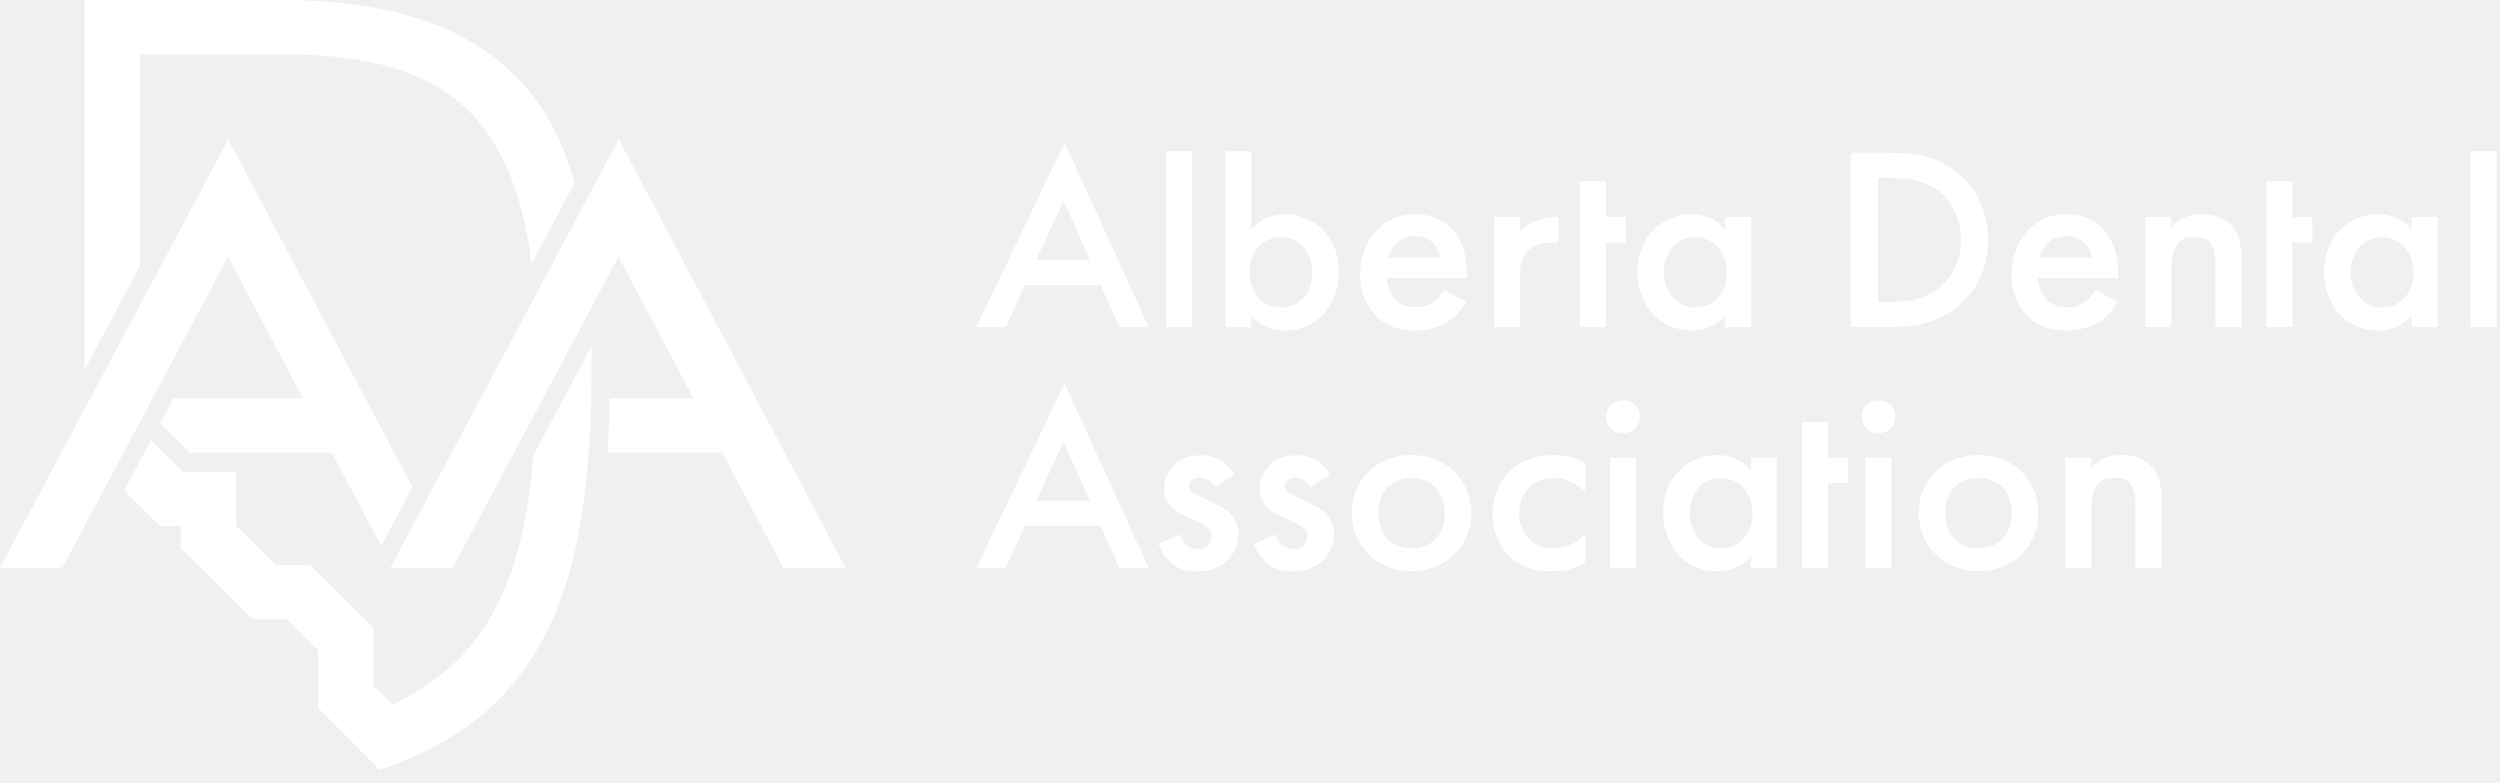
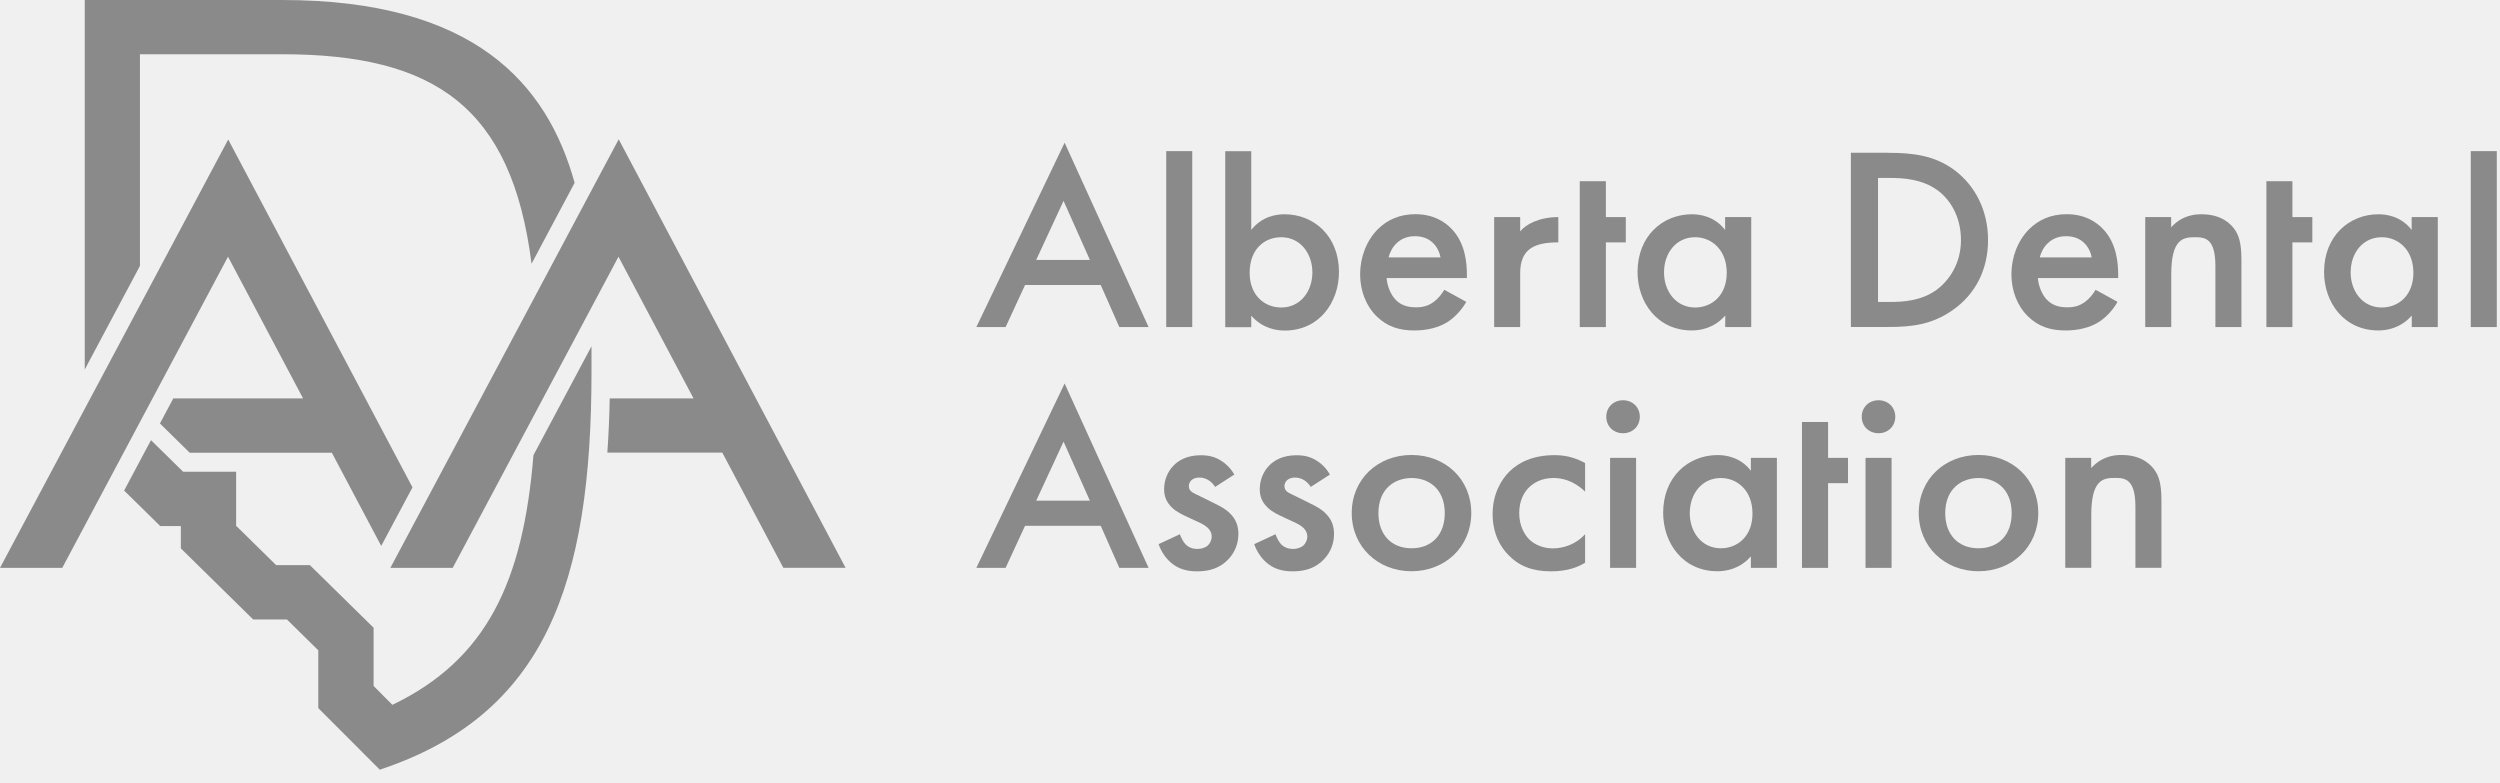
<svg xmlns="http://www.w3.org/2000/svg" width="163" height="51" viewBox="0 0 163 51" fill="none">
-   <path d="M34.781 29.682C34.104 37.929 31.742 42.993 25.583 45.956L24.358 44.722V40.928L20.206 36.848H18.006L15.396 34.282V30.757H11.94L10.672 29.511L9.845 28.698L9.41 29.511L8.093 31.985L10.448 34.3H11.791V35.754L16.508 40.391H18.709L20.753 42.4V46.169L24.762 50.183C35.527 46.609 38.566 38.13 38.566 24.215C38.566 23.683 38.566 23.134 38.566 22.578L34.775 29.688L34.781 29.682Z" fill="white" />
-   <path d="M9.13 3.537H18.397C28.336 3.537 33.364 6.97 34.657 17.196L37.466 11.918C35.67 5.449 30.921 0 18.391 0H5.525V24.093L9.124 17.337V3.537H9.13Z" fill="white" />
-   <path d="M14.867 16.738L19.759 25.974H11.299L10.429 27.611L12.368 29.517H21.636L24.855 35.595L26.894 31.777L14.88 9.096L0 37.025H4.059L14.867 16.738Z" fill="white" />
-   <path d="M40.332 9.096L25.452 37.025H29.517L40.325 16.738L45.217 25.974H39.754C39.729 27.208 39.679 28.393 39.598 29.511H47.094L51.072 37.019H55.13L40.344 9.09L40.332 9.096Z" fill="white" />
-   <path d="M71.774 18.583H66.833L65.565 21.326H63.657L69.413 9.304L74.888 21.326H72.98L71.768 18.583H71.774ZM71.06 16.946L69.344 13.097L67.56 16.946H71.06Z" fill="white" />
-   <path d="M77.735 9.853H76.038V21.325H77.735V9.853Z" fill="white" />
-   <path d="M81.582 14.991C82.279 14.105 83.211 13.971 83.752 13.971C85.678 13.971 87.301 15.4 87.301 17.734C87.301 19.707 86.02 21.552 83.764 21.552C83.242 21.552 82.328 21.43 81.582 20.58V21.332H79.886V9.86H81.582V14.997V14.991ZM81.477 17.783C81.477 19.279 82.465 20.049 83.54 20.049C84.771 20.049 85.567 19.01 85.567 17.764C85.567 16.518 84.771 15.467 83.54 15.467C82.465 15.467 81.477 16.219 81.477 17.783Z" fill="white" />
-   <path d="M95.597 19.688C95.287 20.232 94.833 20.709 94.367 21.002C93.776 21.374 92.999 21.546 92.216 21.546C91.247 21.546 90.451 21.307 89.755 20.623C89.065 19.945 88.68 18.955 88.68 17.88C88.68 16.805 89.078 15.7 89.842 14.936C90.451 14.337 91.247 13.965 92.285 13.965C93.447 13.965 94.193 14.459 94.621 14.899C95.56 15.852 95.641 17.184 95.641 17.929V18.131H90.407C90.445 18.644 90.669 19.224 91.029 19.578C91.427 19.969 91.912 20.037 92.328 20.037C92.794 20.037 93.142 19.933 93.49 19.676C93.782 19.456 94.012 19.163 94.168 18.894L95.591 19.676L95.597 19.688ZM93.919 16.781C93.851 16.39 93.658 16.048 93.397 15.809C93.173 15.602 92.807 15.4 92.254 15.4C91.663 15.4 91.284 15.638 91.06 15.858C90.818 16.078 90.625 16.42 90.538 16.781H93.919Z" fill="white" />
-   <path d="M97.419 14.154H99.116V15.083C99.482 14.637 100.34 14.154 101.602 14.154V15.803C100.098 15.803 99.116 16.188 99.116 17.807V21.326H97.419V14.154Z" fill="white" />
-   <path d="M104.703 15.803V21.326H103V15.687V14.154V11.815H104.703V14.154H106.002V15.803H104.703Z" fill="white" />
-   <path d="M112.485 14.154H114.181V21.325H112.485V20.574C111.739 21.423 110.819 21.545 110.303 21.545C108.053 21.545 106.767 19.706 106.767 17.733C106.767 15.4 108.395 13.97 110.316 13.97C110.85 13.97 111.789 14.105 112.478 14.991V14.16L112.485 14.154ZM108.494 17.764C108.494 19.01 109.29 20.049 110.521 20.049C111.596 20.049 112.584 19.279 112.584 17.782C112.584 16.286 111.596 15.467 110.521 15.467C109.29 15.467 108.494 16.487 108.494 17.764Z" fill="white" />
-   <path d="M123.107 9.963C124.717 9.963 126.121 10.134 127.402 11.069C128.806 12.107 129.621 13.757 129.621 15.651C129.621 17.544 128.825 19.175 127.296 20.232C125.947 21.167 124.679 21.319 123.07 21.319H120.677V9.957H123.101L123.107 9.963ZM122.448 19.688H123.213C124.077 19.688 125.276 19.621 126.277 18.888C127.072 18.29 127.855 17.202 127.855 15.651C127.855 14.099 127.128 12.975 126.295 12.382C125.289 11.668 124.058 11.601 123.213 11.601H122.448V19.688Z" fill="white" />
-   <path d="M138.061 19.688C137.75 20.232 137.297 20.709 136.831 21.002C136.24 21.374 135.463 21.546 134.68 21.546C133.71 21.546 132.915 21.307 132.219 20.623C131.529 19.945 131.144 18.955 131.144 17.88C131.144 16.805 131.541 15.7 132.306 14.936C132.915 14.337 133.71 13.965 134.748 13.965C135.911 13.965 136.657 14.459 137.085 14.899C138.024 15.852 138.105 17.184 138.105 17.929V18.131H132.871C132.909 18.644 133.132 19.224 133.493 19.578C133.891 19.969 134.376 20.037 134.792 20.037C135.258 20.037 135.606 19.933 135.954 19.676C136.246 19.456 136.476 19.163 136.632 18.894L138.055 19.676L138.061 19.688ZM136.377 16.781C136.308 16.39 136.116 16.048 135.855 15.809C135.631 15.602 135.264 15.4 134.711 15.4C134.121 15.4 133.742 15.638 133.518 15.858C133.275 16.078 133.083 16.42 132.996 16.781H136.377Z" fill="white" />
-   <path d="M139.863 14.154H141.56V14.82C142.287 14.019 143.12 13.97 143.537 13.97C144.885 13.97 145.463 14.636 145.687 14.942C145.967 15.333 146.141 15.828 146.141 16.933V21.325H144.444V17.343C144.444 15.522 143.754 15.467 143.108 15.467C142.343 15.467 141.566 15.571 141.566 17.886V21.325H139.869V14.154H139.863Z" fill="white" />
-   <path d="M149.465 15.803V21.326H147.769V15.687V14.154V11.815H149.465V14.154H150.764V15.803H149.465Z" fill="white" />
-   <path d="M157.247 14.154H158.944V21.325H157.247V20.574C156.502 21.423 155.582 21.545 155.066 21.545C152.816 21.545 151.529 19.706 151.529 17.733C151.529 15.4 153.158 13.97 155.078 13.97C155.613 13.97 156.551 14.105 157.241 14.991V14.16L157.247 14.154ZM153.263 17.764C153.263 19.01 154.059 20.049 155.29 20.049C156.365 20.049 157.353 19.279 157.353 17.782C157.353 16.286 156.365 15.467 155.29 15.467C154.059 15.467 153.263 16.487 153.263 17.764Z" fill="white" />
-   <path d="M162.791 9.853H161.095V21.325H162.791V9.853Z" fill="white" />
-   <path d="M71.774 34.282H66.833L65.565 37.025H63.657L69.413 25.003L74.888 37.025H72.98L71.768 34.282H71.774ZM71.06 32.645L69.344 28.796L67.56 32.645H71.06Z" fill="white" />
-   <path d="M79.227 31.747C79.053 31.472 78.723 31.136 78.189 31.136C77.946 31.136 77.772 31.221 77.667 31.325C77.58 31.411 77.511 31.545 77.511 31.698C77.511 31.887 77.598 32.003 77.754 32.107C77.859 32.175 77.959 32.211 78.326 32.394L79.189 32.822C79.569 33.011 79.935 33.195 80.209 33.488C80.606 33.879 80.743 34.325 80.743 34.813C80.743 35.461 80.501 36.023 80.103 36.451C79.531 37.061 78.823 37.251 78.058 37.251C77.592 37.251 77.002 37.184 76.48 36.793C76.063 36.487 75.715 35.992 75.541 35.479L76.927 34.832C77.014 35.07 77.169 35.375 77.325 35.516C77.43 35.62 77.673 35.791 78.071 35.791C78.332 35.791 78.605 35.705 78.761 35.553C78.897 35.418 79.003 35.198 79.003 34.991C79.003 34.783 78.935 34.618 78.779 34.447C78.574 34.245 78.326 34.123 78.052 34.001L77.43 33.714C77.101 33.561 76.703 33.372 76.424 33.103C76.044 32.743 75.901 32.352 75.901 31.893C75.901 31.313 76.125 30.751 76.511 30.36C76.84 30.018 77.393 29.682 78.294 29.682C78.817 29.682 79.233 29.786 79.643 30.055C79.885 30.207 80.215 30.482 80.476 30.941L79.208 31.759L79.227 31.747Z" fill="white" />
-   <path d="M85.461 31.747C85.287 31.472 84.958 31.136 84.423 31.136C84.181 31.136 84.007 31.221 83.901 31.325C83.814 31.411 83.746 31.545 83.746 31.698C83.746 31.887 83.833 32.003 83.988 32.107C84.094 32.175 84.193 32.211 84.56 32.394L85.424 32.822C85.803 33.011 86.17 33.195 86.443 33.488C86.841 33.879 86.978 34.325 86.978 34.813C86.978 35.461 86.735 36.023 86.337 36.451C85.766 37.061 85.057 37.251 84.293 37.251C83.826 37.251 83.236 37.184 82.714 36.793C82.297 36.487 81.949 35.992 81.775 35.479L83.161 34.832C83.248 35.07 83.404 35.375 83.559 35.516C83.665 35.62 83.907 35.791 84.305 35.791C84.566 35.791 84.84 35.705 84.995 35.553C85.132 35.418 85.237 35.198 85.237 34.991C85.237 34.783 85.169 34.618 85.014 34.447C84.808 34.245 84.56 34.123 84.286 34.001L83.665 33.714C83.335 33.561 82.938 33.372 82.658 33.103C82.279 32.743 82.136 32.352 82.136 31.893C82.136 31.313 82.36 30.751 82.745 30.36C83.074 30.018 83.628 29.682 84.529 29.682C85.051 29.682 85.467 29.786 85.877 30.055C86.12 30.207 86.449 30.482 86.71 30.941L85.442 31.759L85.461 31.747Z" fill="white" />
-   <path d="M95.927 33.445C95.927 35.644 94.23 37.245 92.03 37.245C89.83 37.245 88.133 35.644 88.133 33.445C88.133 31.246 89.83 29.664 92.03 29.664C94.23 29.664 95.927 31.234 95.927 33.445ZM94.199 33.463C94.199 31.826 93.105 31.167 92.036 31.167C90.967 31.167 89.873 31.832 89.873 33.463C89.873 34.844 90.706 35.748 92.036 35.748C93.366 35.748 94.199 34.844 94.199 33.463Z" fill="white" />
-   <path d="M103.348 32.052C102.565 31.301 101.807 31.166 101.285 31.166C100.489 31.166 99.986 31.49 99.675 31.796C99.364 32.101 99.053 32.645 99.053 33.451C99.053 34.258 99.383 34.85 99.712 35.174C100.091 35.534 100.632 35.754 101.254 35.754C101.95 35.754 102.764 35.479 103.348 34.832V36.689C102.932 36.945 102.254 37.251 101.129 37.251C99.917 37.251 99.047 36.909 98.357 36.194C97.835 35.669 97.319 34.813 97.319 33.506C97.319 32.199 97.891 31.258 98.426 30.733C98.998 30.171 99.917 29.676 101.353 29.676C101.906 29.676 102.565 29.762 103.348 30.189V32.065V32.052Z" fill="white" />
-   <path d="M105.822 26.096C106.444 26.096 106.916 26.555 106.916 27.172C106.916 27.788 106.45 28.247 105.822 28.247C105.195 28.247 104.729 27.788 104.729 27.172C104.729 26.555 105.195 26.096 105.822 26.096ZM106.674 37.025H104.977V29.853H106.674V37.025Z" fill="white" />
-   <path d="M114.157 29.853H115.853V37.025H114.157V36.274C113.411 37.129 112.491 37.245 111.975 37.245C109.725 37.245 108.438 35.406 108.438 33.433C108.438 31.1 110.067 29.67 111.994 29.67C112.528 29.67 113.467 29.805 114.157 30.69V29.853ZM110.173 33.464C110.173 34.71 110.968 35.748 112.199 35.748C113.274 35.748 114.262 34.979 114.262 33.482C114.262 31.985 113.274 31.167 112.199 31.167C110.968 31.167 110.173 32.187 110.173 33.464Z" fill="white" />
-   <path d="M119.191 31.502V37.025H117.488V31.386V29.853V27.513H119.191V29.853H120.49V31.502H119.191Z" fill="white" />
-   <path d="M122.479 26.096C123.1 26.096 123.573 26.555 123.573 27.172C123.573 27.788 123.106 28.247 122.479 28.247C121.851 28.247 121.385 27.788 121.385 27.172C121.385 26.555 121.851 26.096 122.479 26.096ZM123.33 37.025H121.633V29.853H123.33V37.025Z" fill="white" />
-   <path d="M132.896 33.445C132.896 35.644 131.199 37.245 128.999 37.245C126.798 37.245 125.102 35.644 125.102 33.445C125.102 31.246 126.798 29.664 128.999 29.664C131.199 29.664 132.896 31.234 132.896 33.445ZM131.161 33.463C131.161 31.826 130.068 31.167 128.999 31.167C127.93 31.167 126.829 31.832 126.829 33.463C126.829 34.844 127.662 35.748 128.999 35.748C130.335 35.748 131.161 34.844 131.161 33.463Z" fill="white" />
-   <path d="M134.648 29.853H136.345V30.519C137.072 29.719 137.905 29.664 138.322 29.664C139.67 29.664 140.248 30.33 140.472 30.635C140.752 31.026 140.926 31.521 140.926 32.627V37.019H139.229V33.036C139.229 31.215 138.539 31.16 137.893 31.16C137.128 31.16 136.351 31.264 136.351 33.58V37.019H134.655V29.847L134.648 29.853Z" fill="white" />
+   <path d="M34.781 29.682C34.104 37.929 31.742 42.993 25.583 45.956L24.358 44.722V40.928L20.206 36.848H18.006L15.396 34.282V30.757H11.94L10.672 29.511L9.845 28.698L9.41 29.511L8.093 31.985L10.448 34.3H11.791V35.754L16.508 40.391H18.709L20.753 42.4V46.169L24.762 50.183C35.527 46.609 38.566 38.13 38.566 24.215C38.566 23.683 38.566 23.134 38.566 22.578L34.775 29.688L34.781 29.682Z" fill="#8a8a8a" />
+   <path d="M9.13 3.537H18.397C28.336 3.537 33.364 6.97 34.657 17.196L37.466 11.918C35.67 5.449 30.921 0 18.391 0H5.525V24.093L9.124 17.337V3.537H9.13Z" fill="#8a8a8a" />
+   <path d="M14.867 16.738L19.759 25.974H11.299L10.429 27.611L12.368 29.517H21.636L24.855 35.595L26.894 31.777L14.88 9.096L0 37.025H4.059L14.867 16.738Z" fill="#8a8a8a" />
+   <path d="M40.332 9.096L25.452 37.025H29.517L40.325 16.738L45.217 25.974H39.754C39.729 27.208 39.679 28.393 39.598 29.511H47.094L51.072 37.019H55.13L40.344 9.09L40.332 9.096Z" fill="#8a8a8a" />
+   <path d="M71.774 18.583H66.833L65.565 21.326H63.657L69.413 9.304L74.888 21.326H72.98L71.768 18.583H71.774ZM71.06 16.946L69.344 13.097L67.56 16.946H71.06Z" fill="#8a8a8a" />
+   <path d="M77.735 9.853H76.038V21.325H77.735V9.853Z" fill="#8a8a8a" />
+   <path d="M81.582 14.991C82.279 14.105 83.211 13.971 83.752 13.971C85.678 13.971 87.301 15.4 87.301 17.734C87.301 19.707 86.02 21.552 83.764 21.552C83.242 21.552 82.328 21.43 81.582 20.58V21.332H79.886V9.86H81.582V14.997V14.991ZM81.477 17.783C81.477 19.279 82.465 20.049 83.54 20.049C84.771 20.049 85.567 19.01 85.567 17.764C85.567 16.518 84.771 15.467 83.54 15.467C82.465 15.467 81.477 16.219 81.477 17.783Z" fill="#8a8a8a" />
+   <path d="M95.597 19.688C95.287 20.232 94.833 20.709 94.367 21.002C93.776 21.374 92.999 21.546 92.216 21.546C91.247 21.546 90.451 21.307 89.755 20.623C89.065 19.945 88.68 18.955 88.68 17.88C88.68 16.805 89.078 15.7 89.842 14.936C90.451 14.337 91.247 13.965 92.285 13.965C93.447 13.965 94.193 14.459 94.621 14.899C95.56 15.852 95.641 17.184 95.641 17.929V18.131H90.407C90.445 18.644 90.669 19.224 91.029 19.578C91.427 19.969 91.912 20.037 92.328 20.037C92.794 20.037 93.142 19.933 93.49 19.676C93.782 19.456 94.012 19.163 94.168 18.894L95.591 19.676L95.597 19.688ZM93.919 16.781C93.851 16.39 93.658 16.048 93.397 15.809C93.173 15.602 92.807 15.4 92.254 15.4C91.663 15.4 91.284 15.638 91.06 15.858C90.818 16.078 90.625 16.42 90.538 16.781H93.919Z" fill="#8a8a8a" />
+   <path d="M97.419 14.154H99.116V15.083C99.482 14.637 100.34 14.154 101.602 14.154V15.803C100.098 15.803 99.116 16.188 99.116 17.807V21.326H97.419V14.154Z" fill="#8a8a8a" />
+   <path d="M104.703 15.803V21.326H103V15.687V14.154V11.815H104.703V14.154H106.002V15.803H104.703Z" fill="#8a8a8a" />
+   <path d="M112.485 14.154H114.181V21.325H112.485V20.574C111.739 21.423 110.819 21.545 110.303 21.545C108.053 21.545 106.767 19.706 106.767 17.733C106.767 15.4 108.395 13.97 110.316 13.97C110.85 13.97 111.789 14.105 112.478 14.991V14.16L112.485 14.154ZM108.494 17.764C108.494 19.01 109.29 20.049 110.521 20.049C111.596 20.049 112.584 19.279 112.584 17.782C112.584 16.286 111.596 15.467 110.521 15.467C109.29 15.467 108.494 16.487 108.494 17.764Z" fill="#8a8a8a" />
+   <path d="M123.107 9.963C124.717 9.963 126.121 10.134 127.402 11.069C128.806 12.107 129.621 13.757 129.621 15.651C129.621 17.544 128.825 19.175 127.296 20.232C125.947 21.167 124.679 21.319 123.07 21.319H120.677V9.957H123.101L123.107 9.963ZM122.448 19.688H123.213C124.077 19.688 125.276 19.621 126.277 18.888C127.072 18.29 127.855 17.202 127.855 15.651C127.855 14.099 127.128 12.975 126.295 12.382C125.289 11.668 124.058 11.601 123.213 11.601H122.448V19.688Z" fill="#8a8a8a" />
+   <path d="M138.061 19.688C137.75 20.232 137.297 20.709 136.831 21.002C136.24 21.374 135.463 21.546 134.68 21.546C133.71 21.546 132.915 21.307 132.219 20.623C131.529 19.945 131.144 18.955 131.144 17.88C131.144 16.805 131.541 15.7 132.306 14.936C132.915 14.337 133.71 13.965 134.748 13.965C135.911 13.965 136.657 14.459 137.085 14.899C138.024 15.852 138.105 17.184 138.105 17.929V18.131H132.871C132.909 18.644 133.132 19.224 133.493 19.578C133.891 19.969 134.376 20.037 134.792 20.037C135.258 20.037 135.606 19.933 135.954 19.676C136.246 19.456 136.476 19.163 136.632 18.894L138.055 19.676L138.061 19.688ZM136.377 16.781C136.308 16.39 136.116 16.048 135.855 15.809C135.631 15.602 135.264 15.4 134.711 15.4C134.121 15.4 133.742 15.638 133.518 15.858C133.275 16.078 133.083 16.42 132.996 16.781H136.377Z" fill="#8a8a8a" />
+   <path d="M139.863 14.154H141.56V14.82C142.287 14.019 143.12 13.97 143.537 13.97C144.885 13.97 145.463 14.636 145.687 14.942C145.967 15.333 146.141 15.828 146.141 16.933V21.325H144.444V17.343C144.444 15.522 143.754 15.467 143.108 15.467C142.343 15.467 141.566 15.571 141.566 17.886V21.325H139.869V14.154H139.863Z" fill="#8a8a8a" />
+   <path d="M149.465 15.803V21.326H147.769V15.687V14.154V11.815H149.465V14.154H150.764V15.803H149.465Z" fill="#8a8a8a" />
+   <path d="M157.247 14.154H158.944V21.325H157.247V20.574C156.502 21.423 155.582 21.545 155.066 21.545C152.816 21.545 151.529 19.706 151.529 17.733C151.529 15.4 153.158 13.97 155.078 13.97C155.613 13.97 156.551 14.105 157.241 14.991V14.16L157.247 14.154ZM153.263 17.764C153.263 19.01 154.059 20.049 155.29 20.049C156.365 20.049 157.353 19.279 157.353 17.782C157.353 16.286 156.365 15.467 155.29 15.467C154.059 15.467 153.263 16.487 153.263 17.764Z" fill="#8a8a8a" />
+   <path d="M162.791 9.853H161.095V21.325H162.791V9.853Z" fill="#8a8a8a" />
+   <path d="M71.774 34.282H66.833L65.565 37.025H63.657L69.413 25.003L74.888 37.025H72.98L71.768 34.282H71.774ZM71.06 32.645L69.344 28.796L67.56 32.645H71.06Z" fill="#8a8a8a" />
+   <path d="M79.227 31.747C79.053 31.472 78.723 31.136 78.189 31.136C77.946 31.136 77.772 31.221 77.667 31.325C77.58 31.411 77.511 31.545 77.511 31.698C77.511 31.887 77.598 32.003 77.754 32.107C77.859 32.175 77.959 32.211 78.326 32.394L79.189 32.822C79.569 33.011 79.935 33.195 80.209 33.488C80.606 33.879 80.743 34.325 80.743 34.813C80.743 35.461 80.501 36.023 80.103 36.451C79.531 37.061 78.823 37.251 78.058 37.251C77.592 37.251 77.002 37.184 76.48 36.793C76.063 36.487 75.715 35.992 75.541 35.479L76.927 34.832C77.014 35.07 77.169 35.375 77.325 35.516C77.43 35.62 77.673 35.791 78.071 35.791C78.332 35.791 78.605 35.705 78.761 35.553C78.897 35.418 79.003 35.198 79.003 34.991C79.003 34.783 78.935 34.618 78.779 34.447C78.574 34.245 78.326 34.123 78.052 34.001L77.43 33.714C77.101 33.561 76.703 33.372 76.424 33.103C76.044 32.743 75.901 32.352 75.901 31.893C75.901 31.313 76.125 30.751 76.511 30.36C76.84 30.018 77.393 29.682 78.294 29.682C78.817 29.682 79.233 29.786 79.643 30.055C79.885 30.207 80.215 30.482 80.476 30.941L79.208 31.759L79.227 31.747Z" fill="#8a8a8a" />
+   <path d="M85.461 31.747C85.287 31.472 84.958 31.136 84.423 31.136C84.181 31.136 84.007 31.221 83.901 31.325C83.814 31.411 83.746 31.545 83.746 31.698C83.746 31.887 83.833 32.003 83.988 32.107C84.094 32.175 84.193 32.211 84.56 32.394L85.424 32.822C85.803 33.011 86.17 33.195 86.443 33.488C86.841 33.879 86.978 34.325 86.978 34.813C86.978 35.461 86.735 36.023 86.337 36.451C85.766 37.061 85.057 37.251 84.293 37.251C83.826 37.251 83.236 37.184 82.714 36.793C82.297 36.487 81.949 35.992 81.775 35.479L83.161 34.832C83.248 35.07 83.404 35.375 83.559 35.516C83.665 35.62 83.907 35.791 84.305 35.791C84.566 35.791 84.84 35.705 84.995 35.553C85.132 35.418 85.237 35.198 85.237 34.991C85.237 34.783 85.169 34.618 85.014 34.447C84.808 34.245 84.56 34.123 84.286 34.001L83.665 33.714C83.335 33.561 82.938 33.372 82.658 33.103C82.279 32.743 82.136 32.352 82.136 31.893C82.136 31.313 82.36 30.751 82.745 30.36C83.074 30.018 83.628 29.682 84.529 29.682C85.051 29.682 85.467 29.786 85.877 30.055C86.12 30.207 86.449 30.482 86.71 30.941L85.442 31.759L85.461 31.747Z" fill="#8a8a8a" />
+   <path d="M95.927 33.445C95.927 35.644 94.23 37.245 92.03 37.245C89.83 37.245 88.133 35.644 88.133 33.445C88.133 31.246 89.83 29.664 92.03 29.664C94.23 29.664 95.927 31.234 95.927 33.445ZM94.199 33.463C94.199 31.826 93.105 31.167 92.036 31.167C90.967 31.167 89.873 31.832 89.873 33.463C89.873 34.844 90.706 35.748 92.036 35.748C93.366 35.748 94.199 34.844 94.199 33.463Z" fill="#8a8a8a" />
+   <path d="M103.348 32.052C102.565 31.301 101.807 31.166 101.285 31.166C100.489 31.166 99.986 31.49 99.675 31.796C99.364 32.101 99.053 32.645 99.053 33.451C99.053 34.258 99.383 34.85 99.712 35.174C100.091 35.534 100.632 35.754 101.254 35.754C101.95 35.754 102.764 35.479 103.348 34.832V36.689C102.932 36.945 102.254 37.251 101.129 37.251C99.917 37.251 99.047 36.909 98.357 36.194C97.835 35.669 97.319 34.813 97.319 33.506C97.319 32.199 97.891 31.258 98.426 30.733C98.998 30.171 99.917 29.676 101.353 29.676C101.906 29.676 102.565 29.762 103.348 30.189V32.065V32.052Z" fill="#8a8a8a" />
+   <path d="M105.822 26.096C106.444 26.096 106.916 26.555 106.916 27.172C106.916 27.788 106.45 28.247 105.822 28.247C105.195 28.247 104.729 27.788 104.729 27.172C104.729 26.555 105.195 26.096 105.822 26.096ZM106.674 37.025H104.977V29.853H106.674V37.025Z" fill="#8a8a8a" />
+   <path d="M114.157 29.853H115.853V37.025H114.157V36.274C113.411 37.129 112.491 37.245 111.975 37.245C109.725 37.245 108.438 35.406 108.438 33.433C108.438 31.1 110.067 29.67 111.994 29.67C112.528 29.67 113.467 29.805 114.157 30.69V29.853ZM110.173 33.464C110.173 34.71 110.968 35.748 112.199 35.748C113.274 35.748 114.262 34.979 114.262 33.482C114.262 31.985 113.274 31.167 112.199 31.167C110.968 31.167 110.173 32.187 110.173 33.464Z" fill="#8a8a8a" />
+   <path d="M119.191 31.502V37.025H117.488V31.386V29.853V27.513H119.191V29.853H120.49V31.502H119.191Z" fill="#8a8a8a" />
+   <path d="M122.479 26.096C123.1 26.096 123.573 26.555 123.573 27.172C123.573 27.788 123.106 28.247 122.479 28.247C121.851 28.247 121.385 27.788 121.385 27.172C121.385 26.555 121.851 26.096 122.479 26.096ZM123.33 37.025H121.633V29.853H123.33V37.025Z" fill="#8a8a8a" />
+   <path d="M132.896 33.445C132.896 35.644 131.199 37.245 128.999 37.245C126.798 37.245 125.102 35.644 125.102 33.445C125.102 31.246 126.798 29.664 128.999 29.664C131.199 29.664 132.896 31.234 132.896 33.445ZM131.161 33.463C131.161 31.826 130.068 31.167 128.999 31.167C127.93 31.167 126.829 31.832 126.829 33.463C126.829 34.844 127.662 35.748 128.999 35.748C130.335 35.748 131.161 34.844 131.161 33.463Z" fill="#8a8a8a" />
+   <path d="M134.648 29.853H136.345V30.519C137.072 29.719 137.905 29.664 138.322 29.664C139.67 29.664 140.248 30.33 140.472 30.635C140.752 31.026 140.926 31.521 140.926 32.627V37.019H139.229V33.036C139.229 31.215 138.539 31.16 137.893 31.16C137.128 31.16 136.351 31.264 136.351 33.58V37.019H134.655V29.847L134.648 29.853Z" fill="#8a8a8a" />
</svg>
